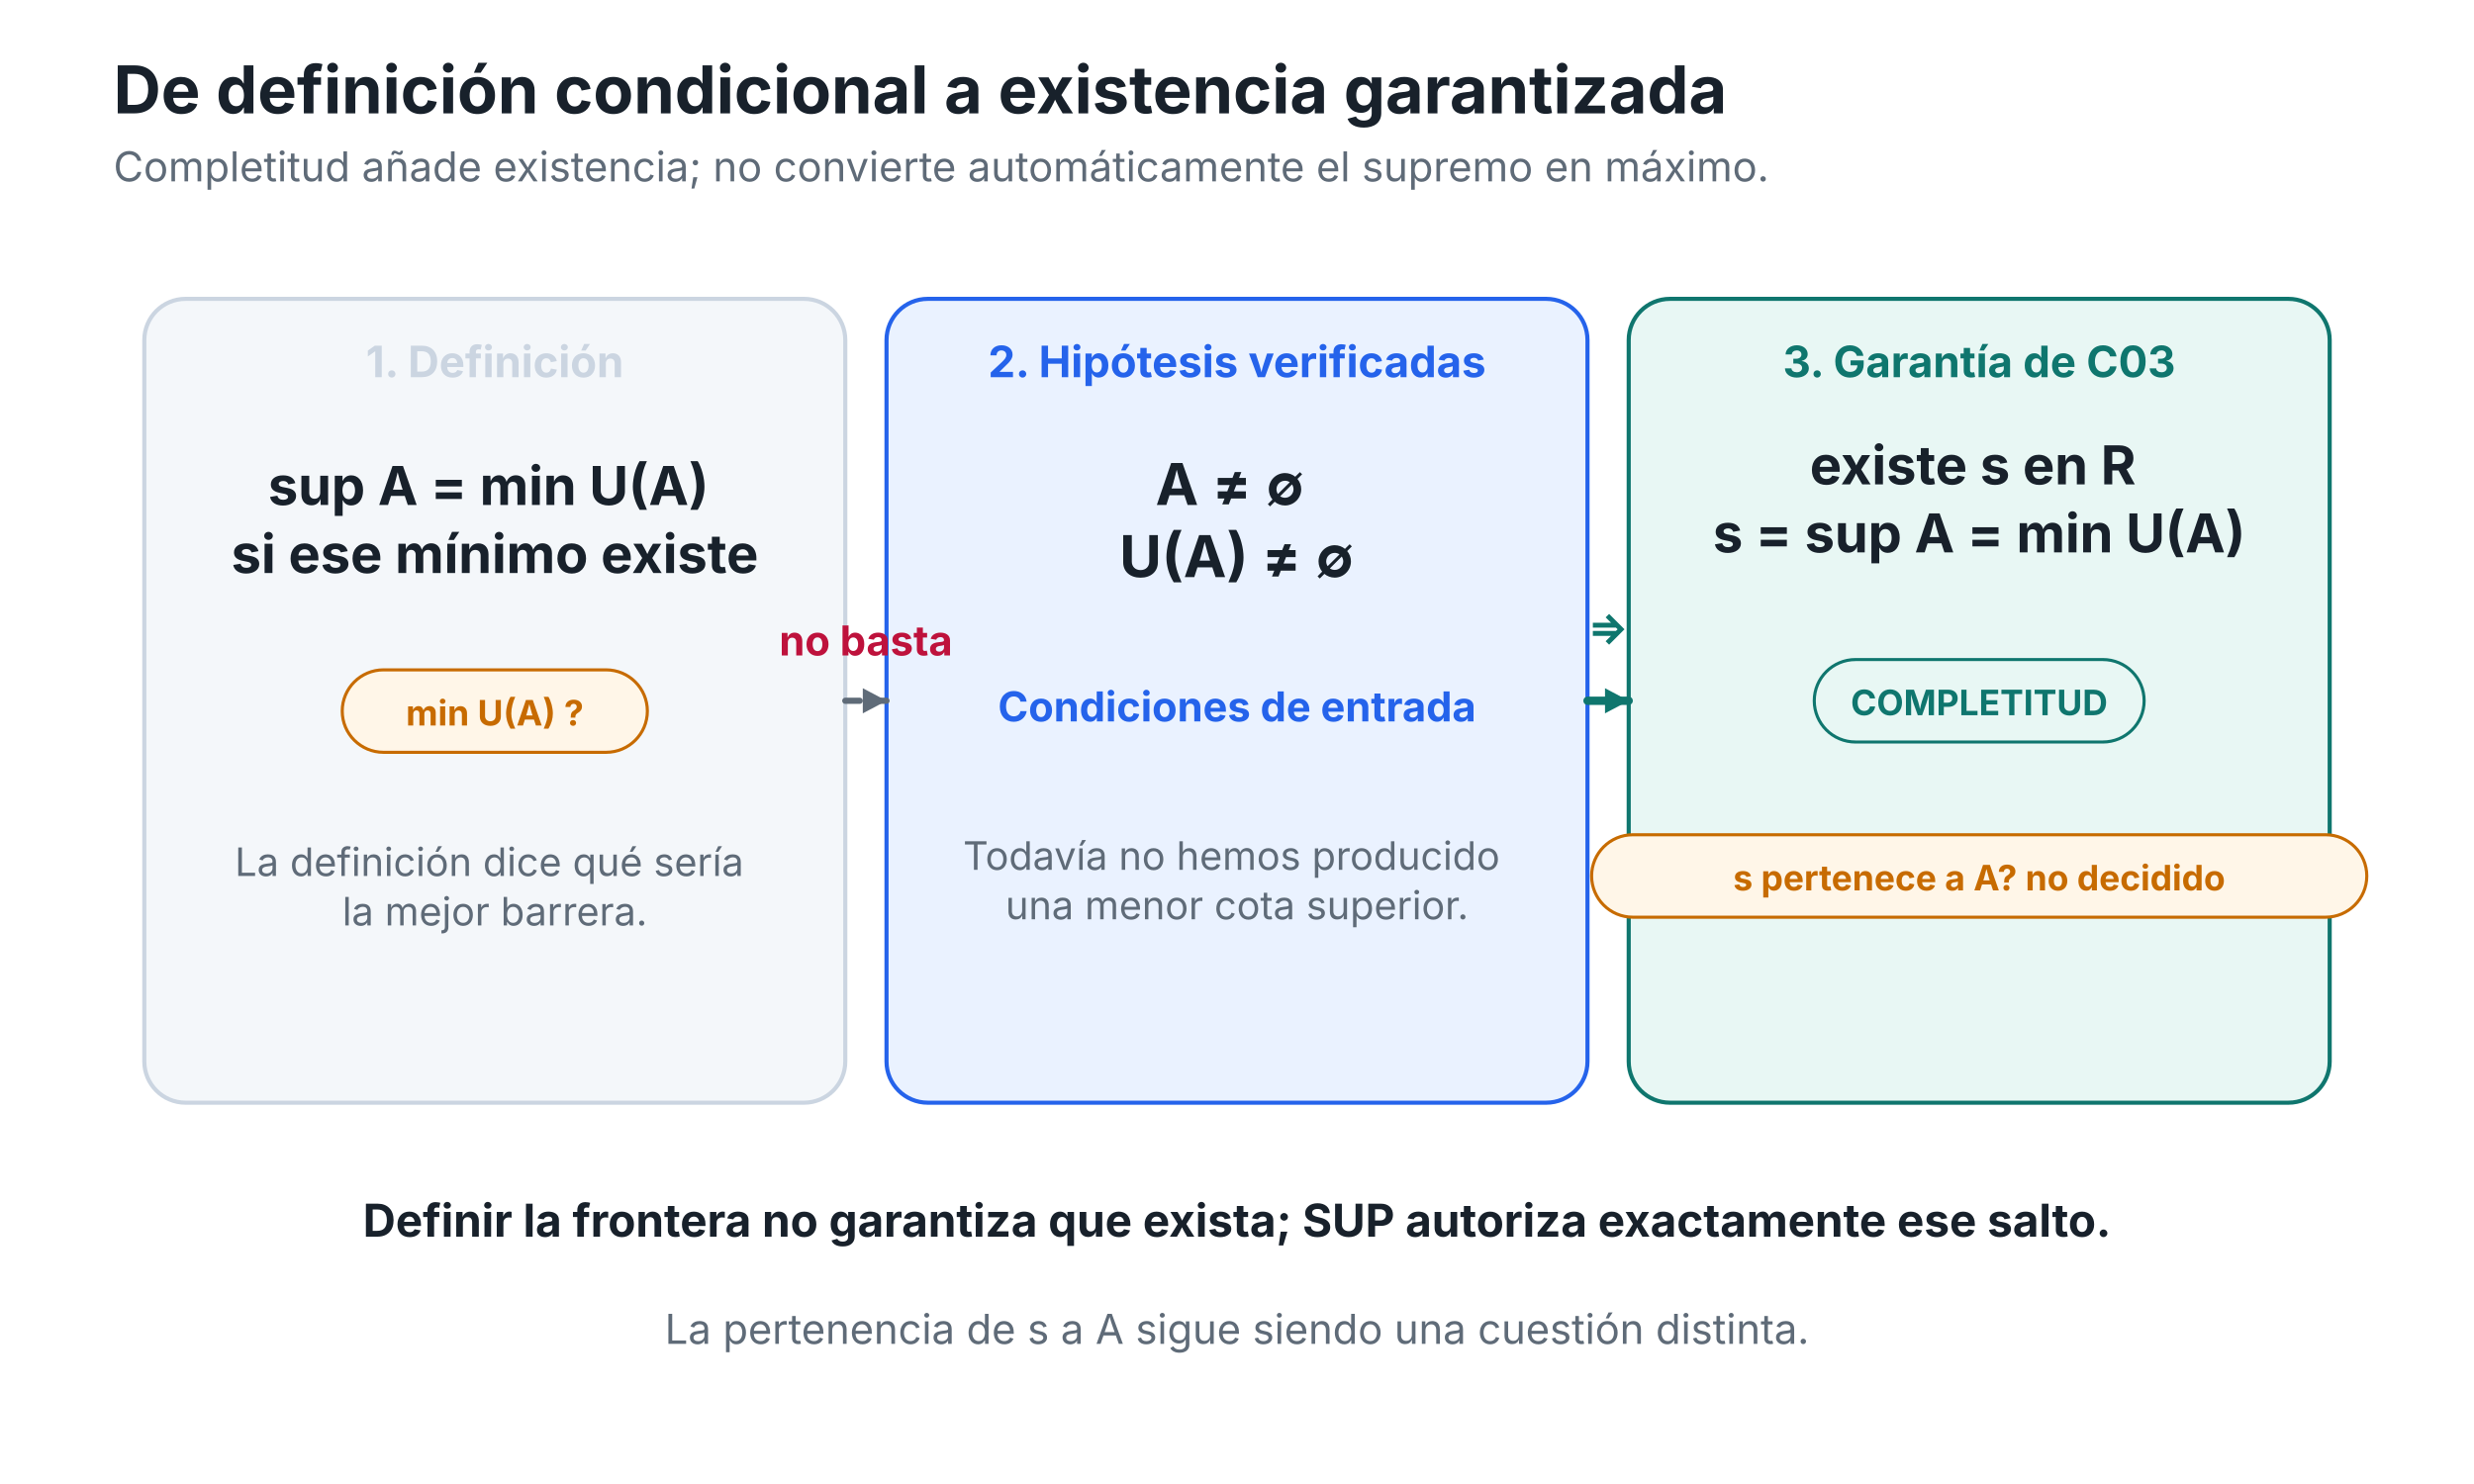
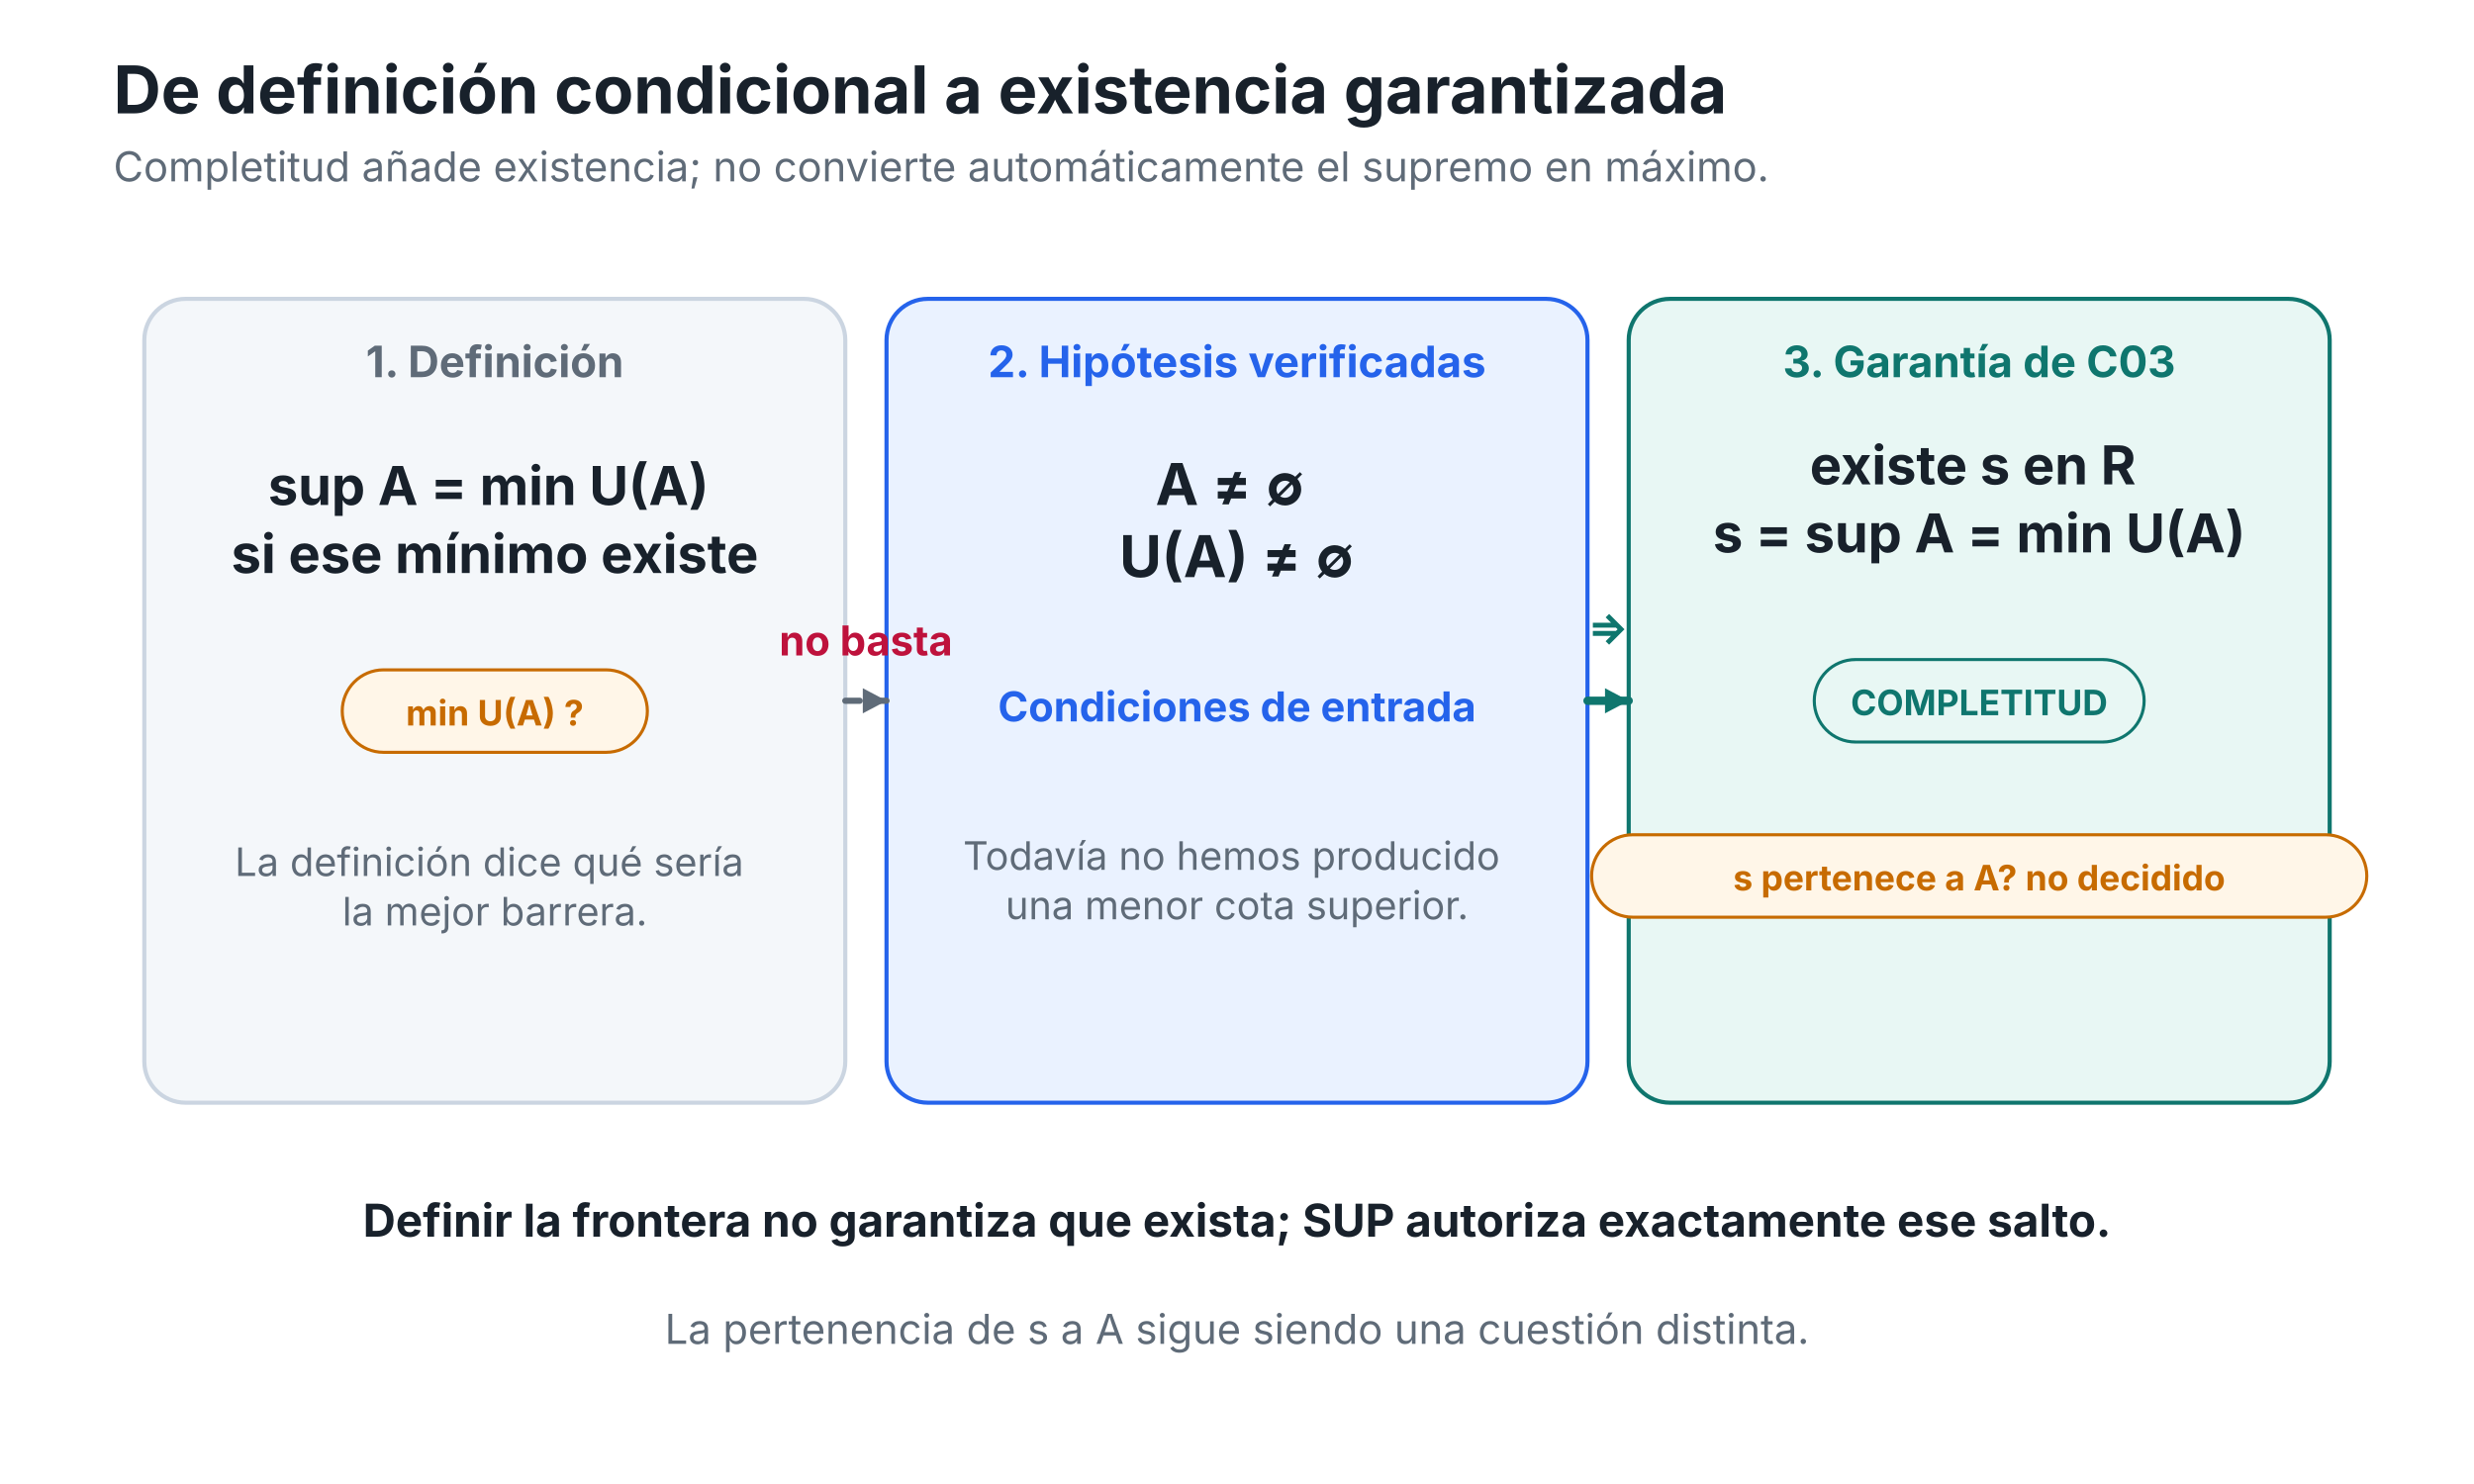
<svg xmlns="http://www.w3.org/2000/svg" width="1200" height="720" viewBox="0 0 1200 720" id="C03-F01" role="img" aria-labelledby="C03-F01-title C03-F01-desc">
  <rect width="1200" height="720" fill="#ffffff" />
  <text x="55" y="55" text-anchor="start" font-family="Inter,Segoe UI,Arial,sans-serif" font-size="32" font-weight="700" font-style="normal" fill="#18212b">De definición condicional a existencia garantizada</text>
  <text x="55" y="88" text-anchor="start" font-family="Inter,Segoe UI,Arial,sans-serif" font-size="20" font-weight="400" font-style="normal" fill="#5f6b78">Completitud añade existencia; no convierte automáticamente el supremo en máximo.</text>
  <rect x="70" y="145" width="340" height="390" rx="20" fill="#f4f7fa" stroke="#cbd5e1" stroke-width="2" />
-   <text x="240" y="183" text-anchor="middle" font-family="Inter,Segoe UI,Arial,sans-serif" font-size="21" font-weight="700" font-style="normal" fill="#cbd5e1">1. Definición</text>
+   <text x="240" y="183" text-anchor="middle" font-family="Inter,Segoe UI,Arial,sans-serif" font-size="21" font-weight="700" font-style="normal" fill="#5f6b78">1. Definición</text>
  <rect x="430" y="145" width="340" height="390" rx="20" fill="#eaf2ff" stroke="#2563eb" stroke-width="2" />
  <text x="600" y="183" text-anchor="middle" font-family="Inter,Segoe UI,Arial,sans-serif" font-size="21" font-weight="700" font-style="normal" fill="#2563eb">2. Hipótesis verificadas</text>
  <rect x="790" y="145" width="340" height="390" rx="20" fill="#e8f7f4" stroke="#0f766e" stroke-width="2" />
  <text x="960" y="183" text-anchor="middle" font-family="Inter,Segoe UI,Arial,sans-serif" font-size="21" font-weight="700" font-style="normal" fill="#0f766e">3. Garantía de C03</text>
  <text x="240" y="245" text-anchor="middle" font-family="Inter,Segoe UI,Arial,sans-serif" font-size="26" font-weight="650" fill="#18212b">
    <tspan x="240" dy="0">sup A = min U(A)</tspan>
    <tspan x="240" dy="33">si ese mínimo existe</tspan>
  </text>
  <rect x="166.0" y="325" width="148" height="40" rx="20" fill="#fff6e8" stroke="#c76b00" stroke-width="1.5" />
  <text x="240" y="352" text-anchor="middle" font-family="Inter,Segoe UI,Arial,sans-serif" font-size="17" font-weight="700" font-style="normal" fill="#c76b00">min U(A) ?</text>
  <text x="240" y="425" text-anchor="middle" font-family="Inter,Segoe UI,Arial,sans-serif" font-size="19" font-weight="400" fill="#5f6b78">
    <tspan x="240" dy="0">La definición dice qué sería</tspan>
    <tspan x="240" dy="24">la mejor barrera.</tspan>
  </text>
  <text x="600" y="245" text-anchor="middle" font-family="Inter,Segoe UI,Arial,sans-serif" font-size="28" font-weight="650" fill="#18212b">
    <tspan x="600" dy="0">A ≠ ∅</tspan>
    <tspan x="600" dy="35">U(A) ≠ ∅</tspan>
  </text>
  <text x="600" y="350" text-anchor="middle" font-family="Inter,Segoe UI,Arial,sans-serif" font-size="20" font-weight="700" font-style="normal" fill="#2563eb">Condiciones de entrada</text>
  <text x="600" y="422" text-anchor="middle" font-family="Inter,Segoe UI,Arial,sans-serif" font-size="19" font-weight="400" fill="#5f6b78">
    <tspan x="600" dy="0">Todavía no hemos producido</tspan>
    <tspan x="600" dy="24">una menor cota superior.</tspan>
  </text>
  <text x="960" y="235" text-anchor="middle" font-family="Inter,Segoe UI,Arial,sans-serif" font-size="26" font-weight="650" fill="#18212b">
    <tspan x="960" dy="0">existe s en R</tspan>
    <tspan x="960" dy="33">s = sup A = min U(A)</tspan>
  </text>
  <rect x="880.0" y="320" width="160" height="40" rx="20" fill="#e8f7f4" stroke="#0f766e" stroke-width="1.5" />
  <text x="960" y="347" text-anchor="middle" font-family="Inter,Segoe UI,Arial,sans-serif" font-size="17" font-weight="700" font-style="normal" fill="#0f766e">COMPLETITUD</text>
  <rect x="772.0" y="405" width="376" height="40" rx="20" fill="#fff6e8" stroke="#c76b00" stroke-width="1.5" />
  <text x="960" y="432" text-anchor="middle" font-family="Inter,Segoe UI,Arial,sans-serif" font-size="17" font-weight="700" font-style="normal" fill="#c76b00">s pertenece a A?  no decidido</text>
  <line x1="410" y1="340" x2="430" y2="340" stroke="#5f6b78" stroke-width="3" stroke-linecap="round" stroke-dasharray="7 6" />
  <path d="M 430 340 L 418.5 346.1 L 418.5 333.9 Z" fill="#5f6b78" />
  <text x="420" y="318" text-anchor="middle" font-family="Inter,Segoe UI,Arial,sans-serif" font-size="20" font-weight="700" font-style="normal" fill="#be123c">no basta</text>
  <line x1="770" y1="340" x2="790" y2="340" stroke="#0f766e" stroke-width="4" stroke-linecap="round" />
  <path d="M 790 340 L 778.5 346.1 L 778.5 333.9 Z" fill="#0f766e" />
  <text x="780" y="312" text-anchor="middle" font-family="Inter,Segoe UI,Arial,sans-serif" font-size="21" font-weight="700" font-style="normal" fill="#0f766e">⇒</text>
  <text x="600" y="600" text-anchor="middle" font-family="Inter,Segoe UI,Arial,sans-serif" font-size="22" font-weight="650" font-style="normal" fill="#18212b">Definir la frontera no garantiza que exista; SUP autoriza exactamente ese salto.</text>
  <text x="600" y="652" text-anchor="middle" font-family="Inter,Segoe UI,Arial,sans-serif" font-size="20" font-weight="400" font-style="normal" fill="#5f6b78">La pertenencia de s a A sigue siendo una cuestión distinta.</text>
</svg>
